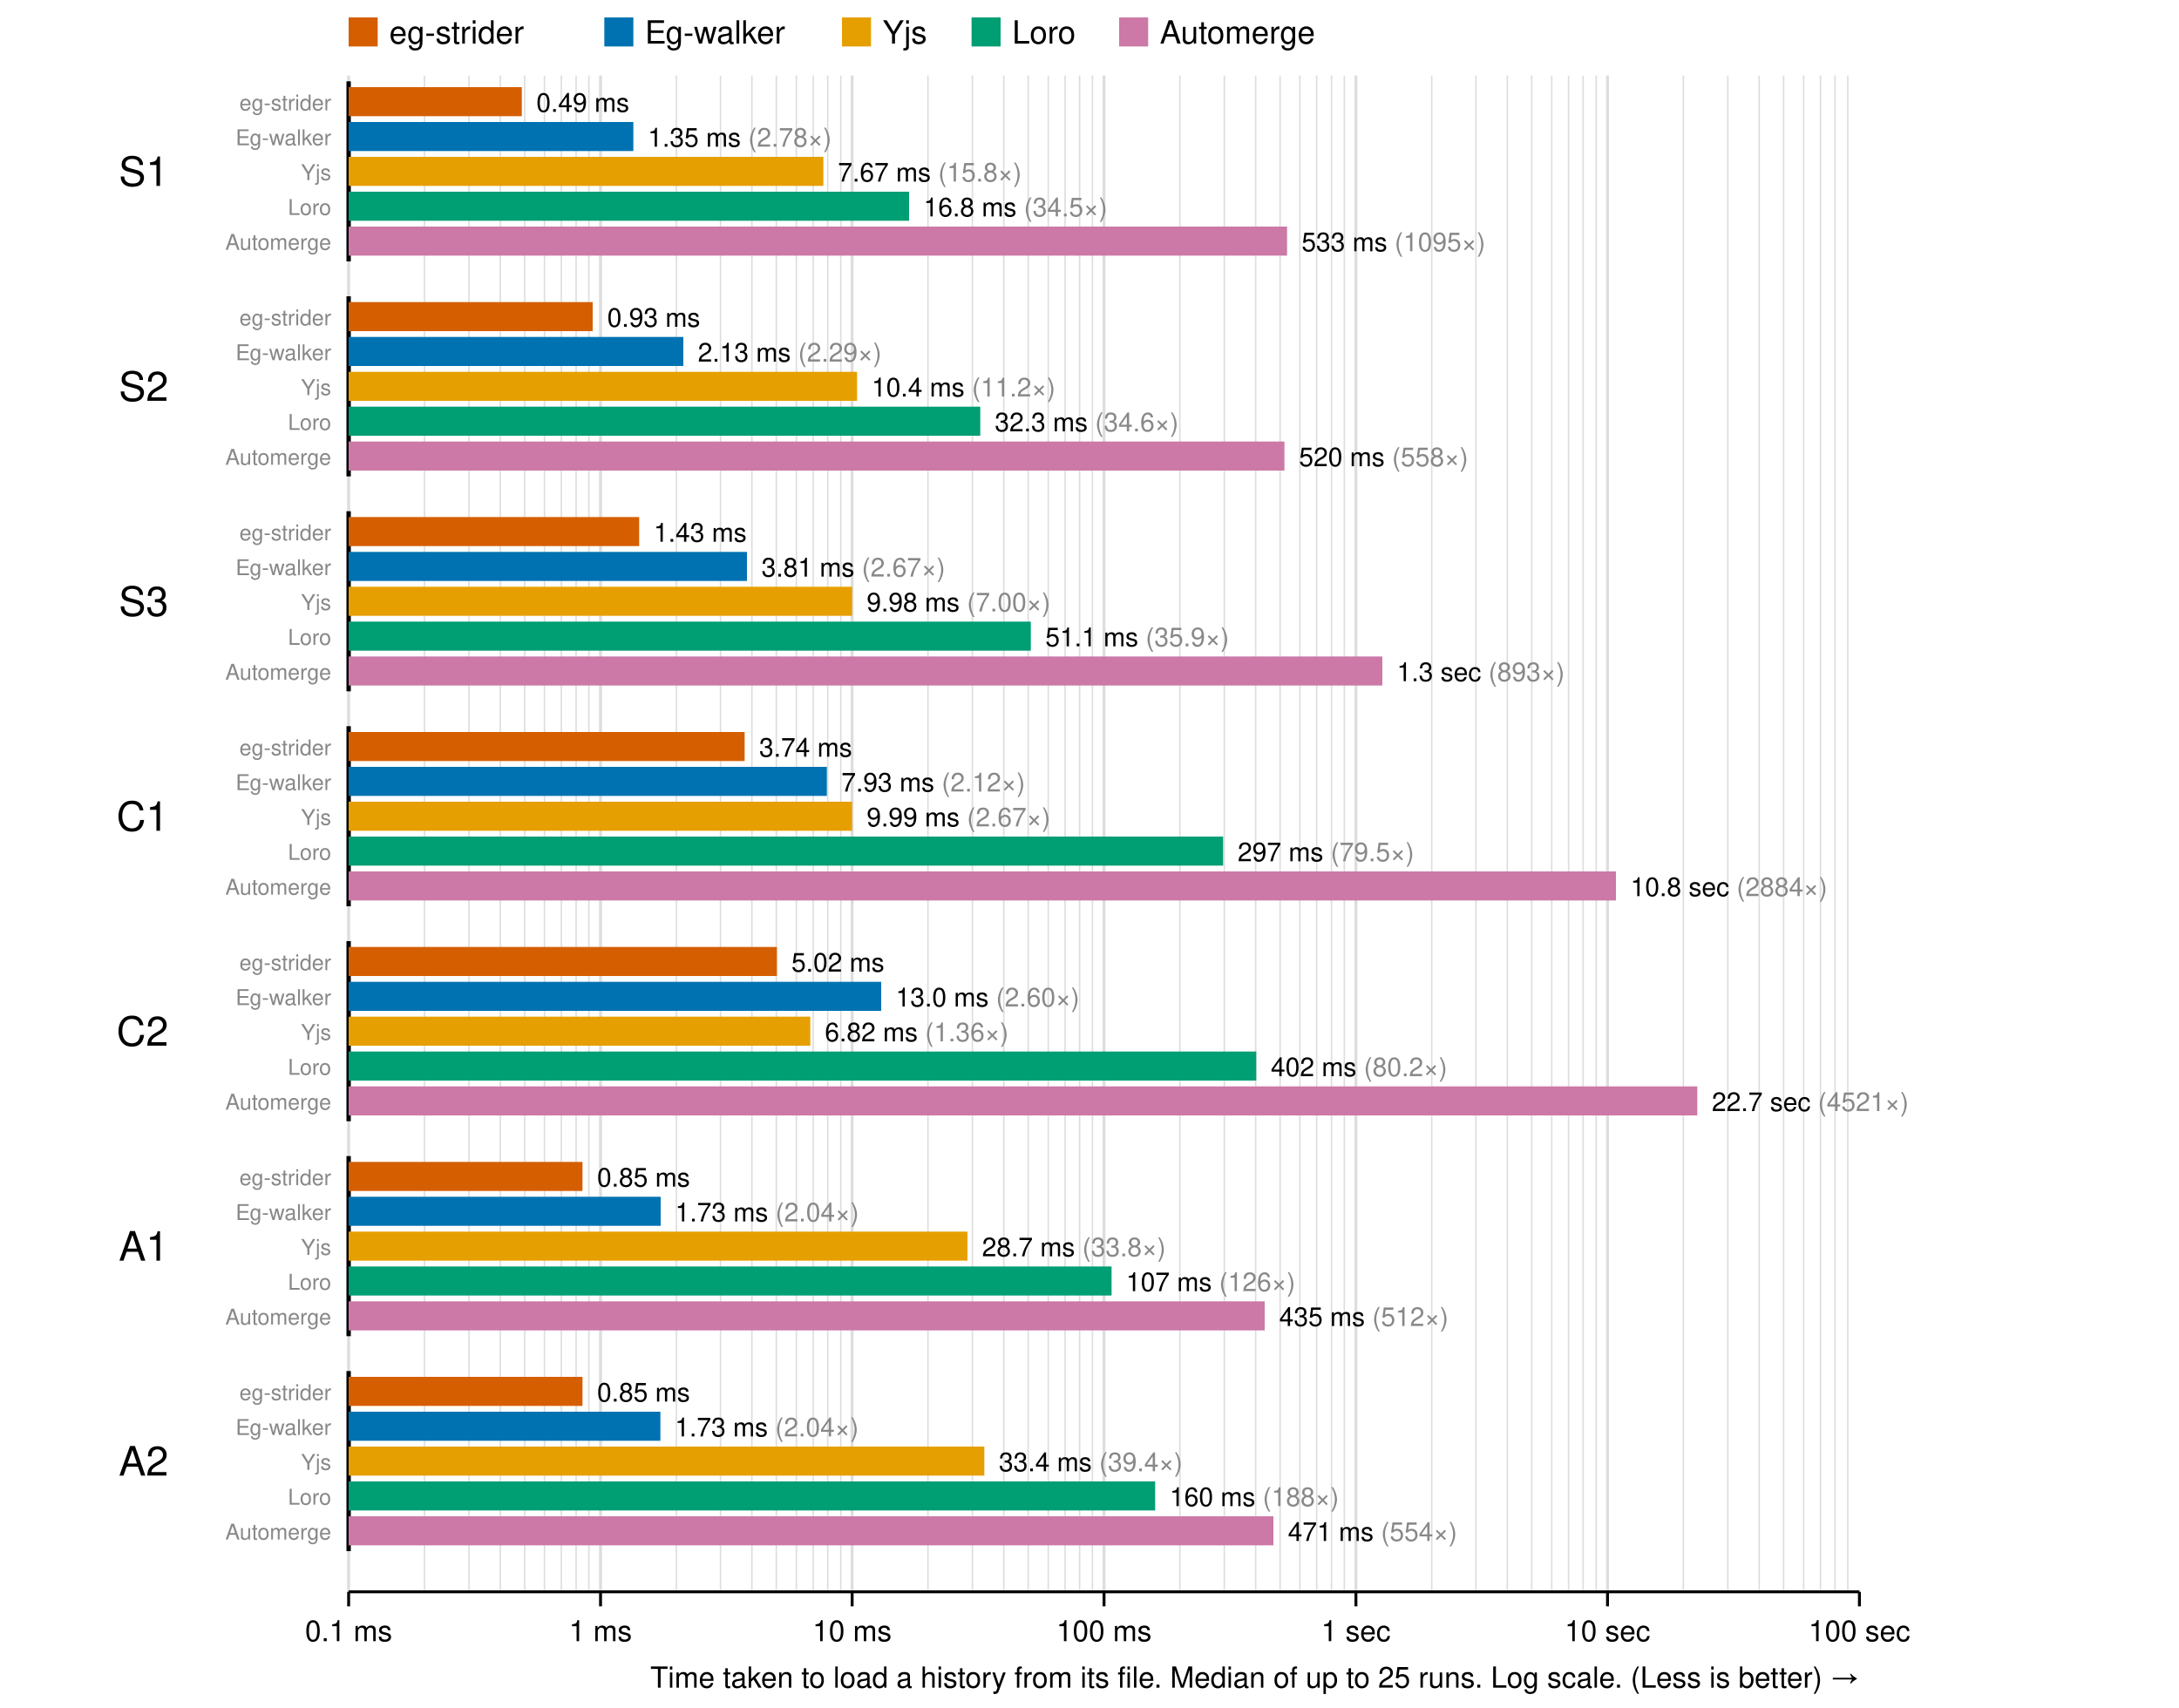
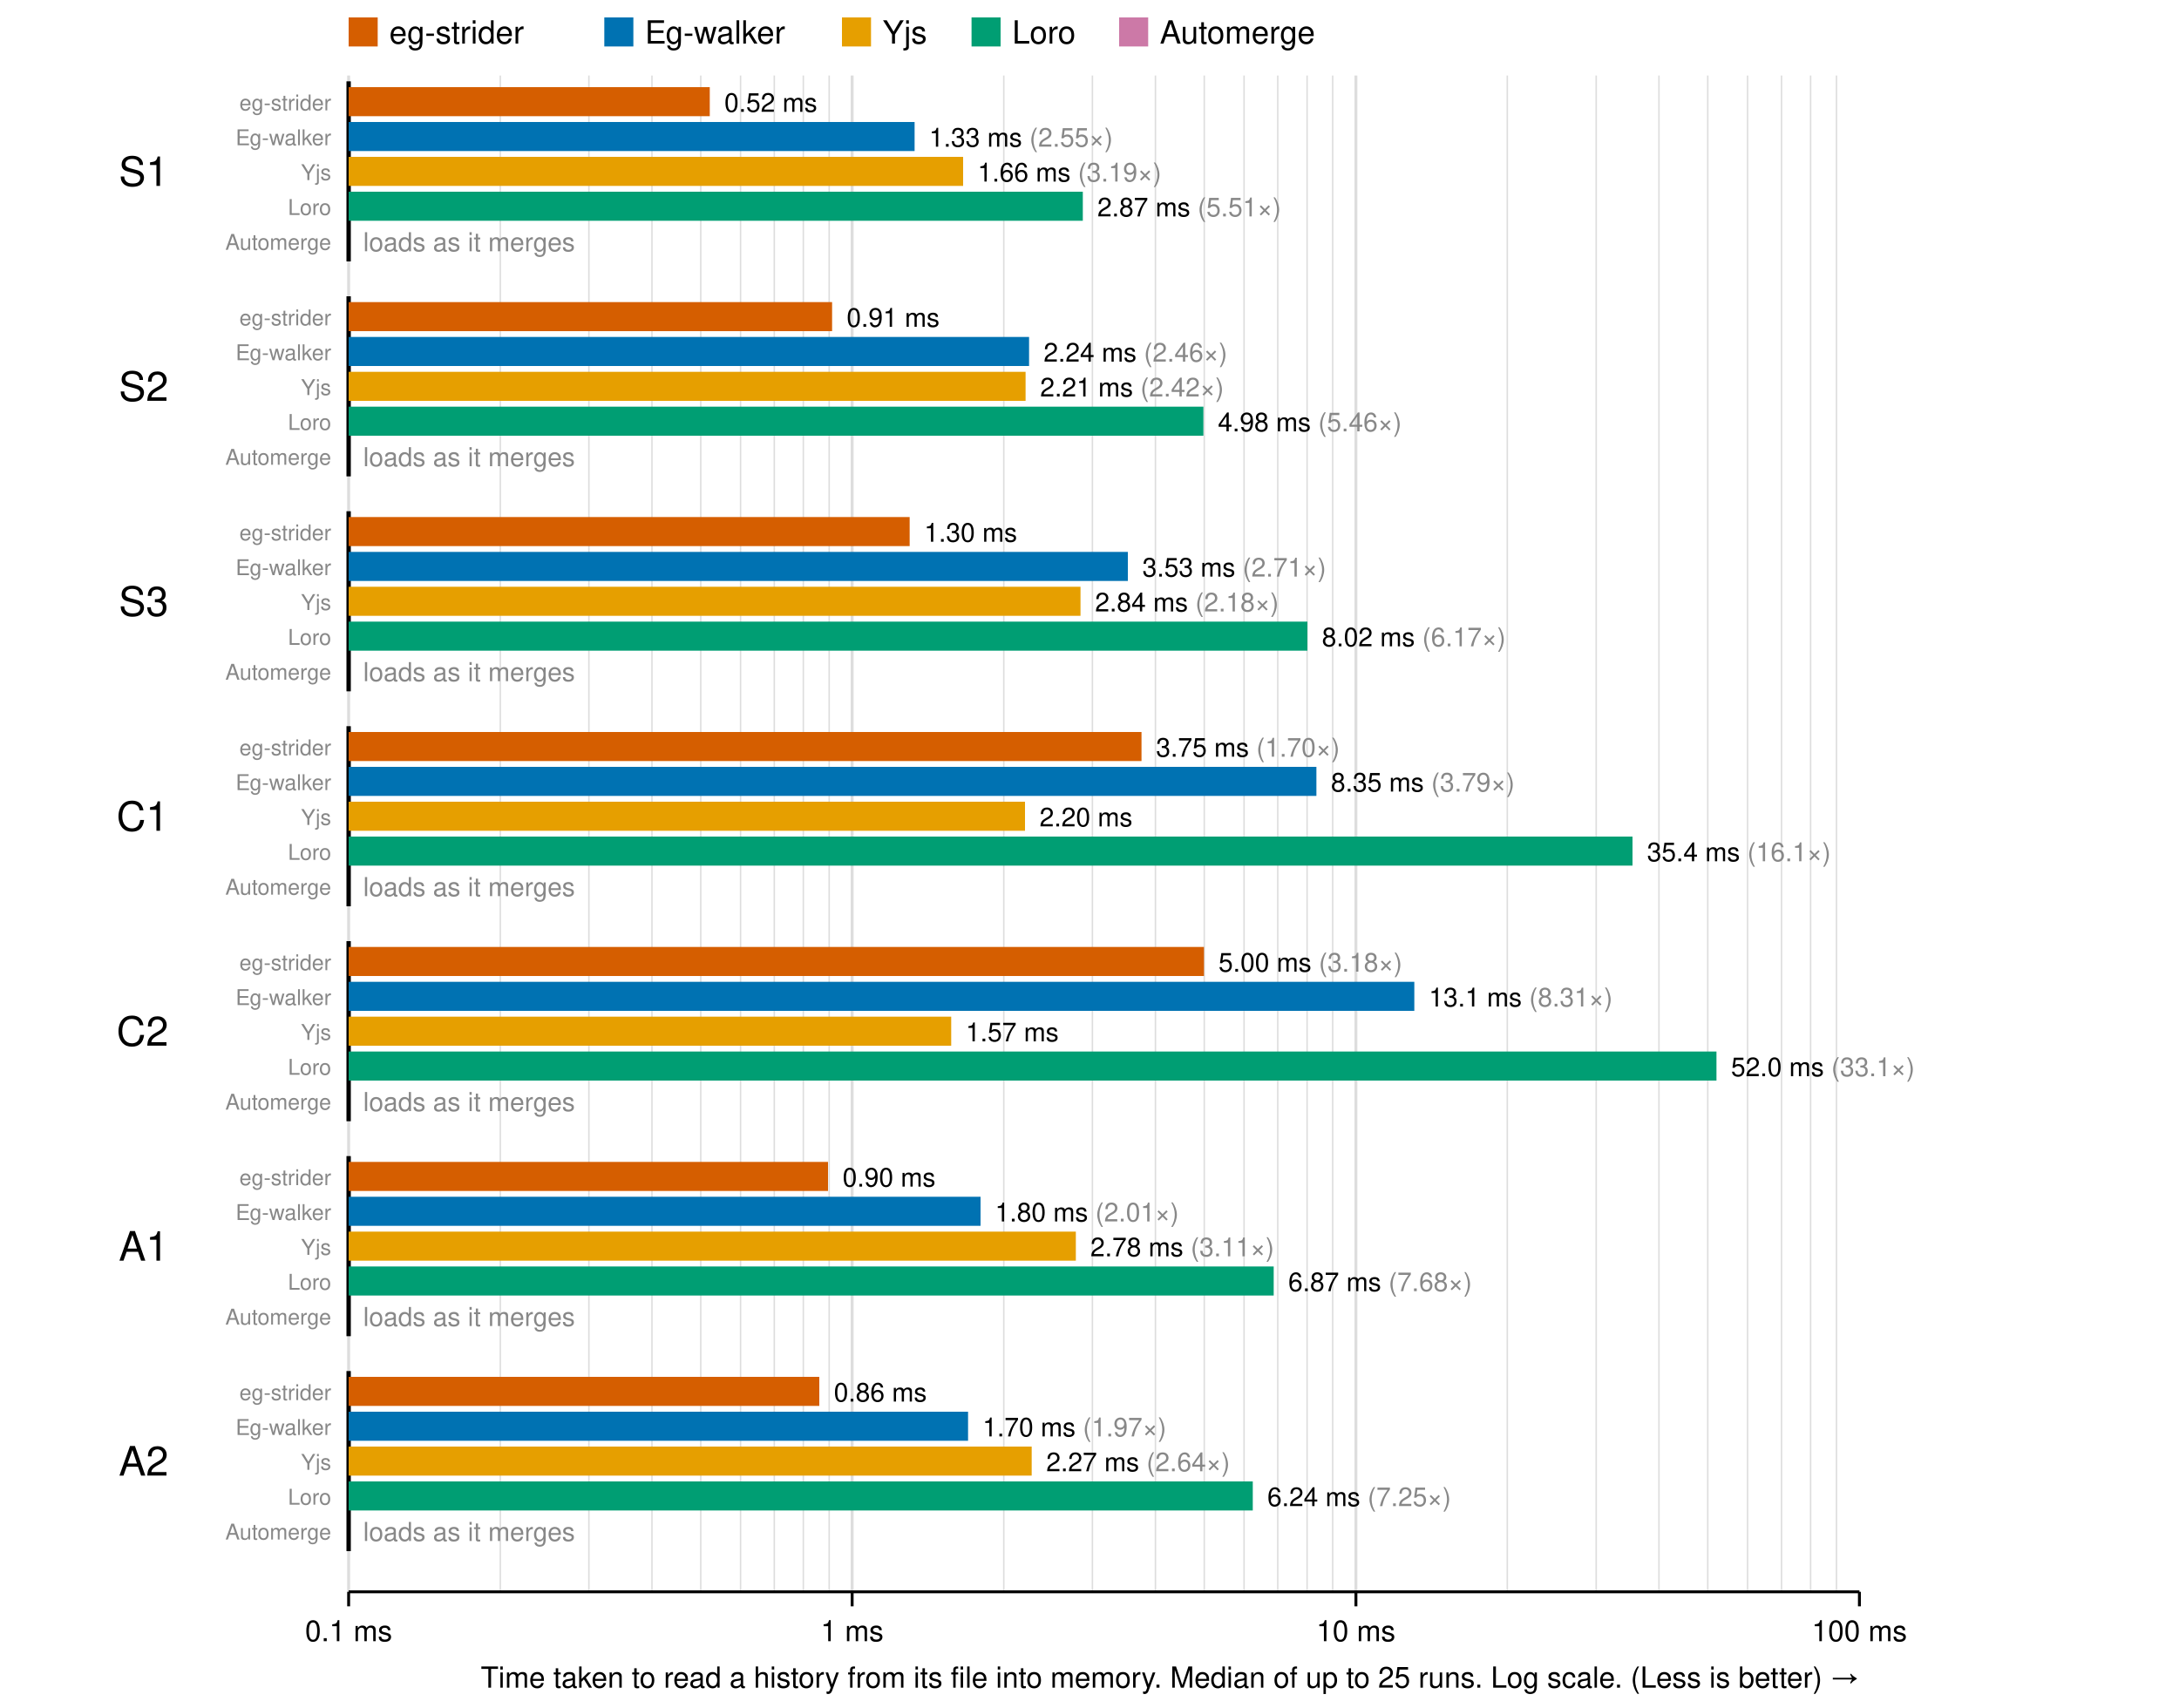
<svg xmlns="http://www.w3.org/2000/svg" viewBox="0 0 750 588" font-family="Helvetica, Arial, sans-serif">
  <rect width="750" height="588" fill="white" />
  <rect x="120" y="6" width="10" height="10" fill="#d55e00" />
  <text x="134" y="15" font-size="11">eg-strider</text>
  <rect x="208.0" y="6" width="10" height="10" fill="#0072b2" />
  <text x="222.0" y="15" font-size="11">Eg-walker</text>
  <rect x="289.8" y="6" width="10" height="10" fill="#e69f00" />
  <text x="303.8" y="15" font-size="11">Yjs</text>
  <rect x="334.4" y="6" width="10" height="10" fill="#009e73" />
  <text x="348.4" y="15" font-size="11">Loro</text>
  <rect x="385.2" y="6" width="10" height="10" fill="#cc79a7" />
  <text x="399.2" y="15" font-size="11">Automerge</text>
  <line x1="120.0" y1="26" x2="120.0" y2="548" stroke="#ddd" stroke-width="1" />
-   <line x1="146.1" y1="26" x2="146.1" y2="548" stroke="#ddd" stroke-width="0.5" />
-   <line x1="161.4" y1="26" x2="161.4" y2="548" stroke="#ddd" stroke-width="0.5" />
  <line x1="172.2" y1="26" x2="172.2" y2="548" stroke="#ddd" stroke-width="0.5" />
-   <line x1="180.6" y1="26" x2="180.6" y2="548" stroke="#ddd" stroke-width="0.5" />
-   <line x1="187.4" y1="26" x2="187.4" y2="548" stroke="#ddd" stroke-width="0.5" />
-   <line x1="193.2" y1="26" x2="193.2" y2="548" stroke="#ddd" stroke-width="0.5" />
-   <line x1="198.3" y1="26" x2="198.3" y2="548" stroke="#ddd" stroke-width="0.5" />
  <line x1="202.7" y1="26" x2="202.7" y2="548" stroke="#ddd" stroke-width="0.5" />
-   <line x1="206.7" y1="26" x2="206.7" y2="548" stroke="#ddd" stroke-width="1" />
-   <line x1="232.8" y1="26" x2="232.8" y2="548" stroke="#ddd" stroke-width="0.5" />
-   <line x1="248.0" y1="26" x2="248.0" y2="548" stroke="#ddd" stroke-width="0.5" />
-   <line x1="258.8" y1="26" x2="258.8" y2="548" stroke="#ddd" stroke-width="0.5" />
-   <line x1="267.2" y1="26" x2="267.2" y2="548" stroke="#ddd" stroke-width="0.5" />
-   <line x1="274.1" y1="26" x2="274.1" y2="548" stroke="#ddd" stroke-width="0.5" />
-   <line x1="279.9" y1="26" x2="279.9" y2="548" stroke="#ddd" stroke-width="0.5" />
-   <line x1="284.9" y1="26" x2="284.9" y2="548" stroke="#ddd" stroke-width="0.5" />
-   <line x1="289.4" y1="26" x2="289.4" y2="548" stroke="#ddd" stroke-width="0.5" />
+   <line x1="224.4" y1="26" x2="224.4" y2="548" stroke="#ddd" stroke-width="0.5" />
+   <line x1="241.2" y1="26" x2="241.2" y2="548" stroke="#ddd" stroke-width="0.5" />
+   <line x1="254.9" y1="26" x2="254.9" y2="548" stroke="#ddd" stroke-width="0.5" />
+   <line x1="266.5" y1="26" x2="266.5" y2="548" stroke="#ddd" stroke-width="0.5" />
+   <line x1="276.5" y1="26" x2="276.5" y2="548" stroke="#ddd" stroke-width="0.5" />
+   <line x1="285.4" y1="26" x2="285.4" y2="548" stroke="#ddd" stroke-width="0.5" />
  <line x1="293.3" y1="26" x2="293.3" y2="548" stroke="#ddd" stroke-width="1" />
-   <line x1="319.4" y1="26" x2="319.4" y2="548" stroke="#ddd" stroke-width="0.5" />
-   <line x1="334.7" y1="26" x2="334.7" y2="548" stroke="#ddd" stroke-width="0.5" />
  <line x1="345.5" y1="26" x2="345.5" y2="548" stroke="#ddd" stroke-width="0.5" />
-   <line x1="353.9" y1="26" x2="353.9" y2="548" stroke="#ddd" stroke-width="0.5" />
-   <line x1="360.8" y1="26" x2="360.8" y2="548" stroke="#ddd" stroke-width="0.5" />
-   <line x1="366.6" y1="26" x2="366.6" y2="548" stroke="#ddd" stroke-width="0.5" />
-   <line x1="371.6" y1="26" x2="371.6" y2="548" stroke="#ddd" stroke-width="0.5" />
  <line x1="376.0" y1="26" x2="376.0" y2="548" stroke="#ddd" stroke-width="0.5" />
-   <line x1="380.0" y1="26" x2="380.0" y2="548" stroke="#ddd" stroke-width="1" />
-   <line x1="406.1" y1="26" x2="406.1" y2="548" stroke="#ddd" stroke-width="0.5" />
-   <line x1="421.4" y1="26" x2="421.4" y2="548" stroke="#ddd" stroke-width="0.5" />
-   <line x1="432.2" y1="26" x2="432.2" y2="548" stroke="#ddd" stroke-width="0.5" />
-   <line x1="440.6" y1="26" x2="440.6" y2="548" stroke="#ddd" stroke-width="0.5" />
-   <line x1="447.4" y1="26" x2="447.4" y2="548" stroke="#ddd" stroke-width="0.5" />
-   <line x1="453.2" y1="26" x2="453.2" y2="548" stroke="#ddd" stroke-width="0.5" />
-   <line x1="458.3" y1="26" x2="458.3" y2="548" stroke="#ddd" stroke-width="0.5" />
-   <line x1="462.7" y1="26" x2="462.7" y2="548" stroke="#ddd" stroke-width="0.5" />
+   <line x1="397.7" y1="26" x2="397.7" y2="548" stroke="#ddd" stroke-width="0.5" />
+   <line x1="414.5" y1="26" x2="414.5" y2="548" stroke="#ddd" stroke-width="0.5" />
+   <line x1="428.2" y1="26" x2="428.2" y2="548" stroke="#ddd" stroke-width="0.5" />
+   <line x1="439.8" y1="26" x2="439.8" y2="548" stroke="#ddd" stroke-width="0.5" />
+   <line x1="449.9" y1="26" x2="449.9" y2="548" stroke="#ddd" stroke-width="0.5" />
+   <line x1="458.7" y1="26" x2="458.7" y2="548" stroke="#ddd" stroke-width="0.5" />
  <line x1="466.7" y1="26" x2="466.7" y2="548" stroke="#ddd" stroke-width="1" />
-   <line x1="492.8" y1="26" x2="492.8" y2="548" stroke="#ddd" stroke-width="0.5" />
-   <line x1="508.0" y1="26" x2="508.0" y2="548" stroke="#ddd" stroke-width="0.5" />
  <line x1="518.8" y1="26" x2="518.8" y2="548" stroke="#ddd" stroke-width="0.5" />
-   <line x1="527.2" y1="26" x2="527.2" y2="548" stroke="#ddd" stroke-width="0.5" />
-   <line x1="534.1" y1="26" x2="534.1" y2="548" stroke="#ddd" stroke-width="0.5" />
-   <line x1="539.9" y1="26" x2="539.9" y2="548" stroke="#ddd" stroke-width="0.5" />
-   <line x1="544.9" y1="26" x2="544.9" y2="548" stroke="#ddd" stroke-width="0.5" />
  <line x1="549.4" y1="26" x2="549.4" y2="548" stroke="#ddd" stroke-width="0.5" />
-   <line x1="553.3" y1="26" x2="553.3" y2="548" stroke="#ddd" stroke-width="1" />
-   <line x1="579.4" y1="26" x2="579.4" y2="548" stroke="#ddd" stroke-width="0.5" />
-   <line x1="594.7" y1="26" x2="594.7" y2="548" stroke="#ddd" stroke-width="0.5" />
-   <line x1="605.5" y1="26" x2="605.5" y2="548" stroke="#ddd" stroke-width="0.5" />
-   <line x1="613.9" y1="26" x2="613.9" y2="548" stroke="#ddd" stroke-width="0.5" />
-   <line x1="620.8" y1="26" x2="620.8" y2="548" stroke="#ddd" stroke-width="0.5" />
-   <line x1="626.6" y1="26" x2="626.6" y2="548" stroke="#ddd" stroke-width="0.5" />
-   <line x1="631.6" y1="26" x2="631.6" y2="548" stroke="#ddd" stroke-width="0.5" />
-   <line x1="636.0" y1="26" x2="636.0" y2="548" stroke="#ddd" stroke-width="0.5" />
+   <line x1="571.0" y1="26" x2="571.0" y2="548" stroke="#ddd" stroke-width="0.5" />
+   <line x1="587.8" y1="26" x2="587.8" y2="548" stroke="#ddd" stroke-width="0.5" />
+   <line x1="601.5" y1="26" x2="601.5" y2="548" stroke="#ddd" stroke-width="0.5" />
+   <line x1="613.2" y1="26" x2="613.2" y2="548" stroke="#ddd" stroke-width="0.5" />
+   <line x1="623.2" y1="26" x2="623.2" y2="548" stroke="#ddd" stroke-width="0.5" />
+   <line x1="632.1" y1="26" x2="632.1" y2="548" stroke="#ddd" stroke-width="0.5" />
  <line x1="120.0" y1="548" x2="120.0" y2="553" stroke="black" />
  <text x="120.0" y="565" font-size="10" text-anchor="middle">0.1 ms</text>
-   <line x1="206.7" y1="548" x2="206.7" y2="553" stroke="black" />
-   <text x="206.7" y="565" font-size="10" text-anchor="middle">1 ms</text>
  <line x1="293.3" y1="548" x2="293.3" y2="553" stroke="black" />
-   <text x="293.3" y="565" font-size="10" text-anchor="middle">10 ms</text>
-   <line x1="380.0" y1="548" x2="380.0" y2="553" stroke="black" />
-   <text x="380.0" y="565" font-size="10" text-anchor="middle">100 ms</text>
+   <text x="293.3" y="565" font-size="10" text-anchor="middle">1 ms</text>
  <line x1="466.7" y1="548" x2="466.7" y2="553" stroke="black" />
-   <text x="466.7" y="565" font-size="10" text-anchor="middle">1 sec</text>
-   <line x1="553.3" y1="548" x2="553.3" y2="553" stroke="black" />
-   <text x="553.3" y="565" font-size="10" text-anchor="middle">10 sec</text>
+   <text x="466.7" y="565" font-size="10" text-anchor="middle">10 ms</text>
  <line x1="640.0" y1="548" x2="640.0" y2="553" stroke="black" />
-   <text x="640.0" y="565" font-size="10" text-anchor="middle">100 sec</text>
+   <text x="640.0" y="565" font-size="10" text-anchor="middle">100 ms</text>
  <line x1="120" y1="548" x2="640" y2="548" stroke="black" />
-   <text x="640" y="581" font-size="10" text-anchor="end">Time taken to load a history from its file. Median of up to 25 runs. Log scale. (Less is better) →</text>
+   <text x="640" y="581" font-size="10" text-anchor="end">Time taken to read a history from its file into memory. Median of up to 25 runs. Log scale. (Less is better) →</text>
  <text x="58" y="64.0" font-size="14" text-anchor="end">S1</text>
  <line x1="120" y1="28" x2="120" y2="90" stroke="black" stroke-width="1.5" />
  <text x="114" y="38" font-size="7.5" fill="#888" text-anchor="end">eg-strider</text>
-   <rect x="120" y="30" width="59.6" height="10" fill="#d55e00" />
-   <text x="184.6" y="38.5" font-size="9">0.49 ms</text>
+   <rect x="120" y="30" width="124.3" height="10" fill="#d55e00" />
+   <text x="249.3" y="38.5" font-size="9">0.52 ms</text>
  <text x="114" y="50" font-size="7.5" fill="#888" text-anchor="end">Eg-walker</text>
-   <rect x="120" y="42" width="98.0" height="10" fill="#0072b2" />
-   <text x="223.0" y="50.5" font-size="9">1.35 ms <tspan fill="#888">(2.78×)</tspan>
+   <rect x="120" y="42" width="194.8" height="10" fill="#0072b2" />
+   <text x="319.8" y="50.5" font-size="9">1.33 ms <tspan fill="#888">(2.55×)</tspan>
  </text>
  <text x="114" y="62" font-size="7.5" fill="#888" text-anchor="end">Yjs</text>
-   <rect x="120" y="54" width="163.4" height="10" fill="#e69f00" />
-   <text x="288.4" y="62.5" font-size="9">7.67 ms <tspan fill="#888">(15.8×)</tspan>
+   <rect x="120" y="54" width="211.5" height="10" fill="#e69f00" />
+   <text x="336.5" y="62.5" font-size="9">1.66 ms <tspan fill="#888">(3.19×)</tspan>
  </text>
  <text x="114" y="74" font-size="7.5" fill="#888" text-anchor="end">Loro</text>
-   <rect x="120" y="66" width="192.9" height="10" fill="#009e73" />
-   <text x="317.9" y="74.5" font-size="9">16.8 ms <tspan fill="#888">(34.5×)</tspan>
+   <rect x="120" y="66" width="252.7" height="10" fill="#009e73" />
+   <text x="377.7" y="74.5" font-size="9">2.87 ms <tspan fill="#888">(5.51×)</tspan>
  </text>
  <text x="114" y="86" font-size="7.5" fill="#888" text-anchor="end">Automerge</text>
-   <rect x="120" y="78" width="323.0" height="10" fill="#cc79a7" />
-   <text x="448.0" y="86.5" font-size="9">533 ms <tspan fill="#888">(1095×)</tspan>
-   </text>
+   <text x="125" y="86.5" font-size="9" fill="#888">loads as it merges</text>
  <text x="58" y="138.0" font-size="14" text-anchor="end">S2</text>
  <line x1="120" y1="102" x2="120" y2="164" stroke="black" stroke-width="1.5" />
  <text x="114" y="112" font-size="7.5" fill="#888" text-anchor="end">eg-strider</text>
-   <rect x="120" y="104" width="84.0" height="10" fill="#d55e00" />
-   <text x="209.0" y="112.5" font-size="9">0.93 ms</text>
+   <rect x="120" y="104" width="166.4" height="10" fill="#d55e00" />
+   <text x="291.4" y="112.5" font-size="9">0.91 ms</text>
  <text x="114" y="124" font-size="7.5" fill="#888" text-anchor="end">Eg-walker</text>
-   <rect x="120" y="116" width="115.2" height="10" fill="#0072b2" />
-   <text x="240.2" y="124.5" font-size="9">2.13 ms <tspan fill="#888">(2.29×)</tspan>
+   <rect x="120" y="116" width="234.2" height="10" fill="#0072b2" />
+   <text x="359.2" y="124.5" font-size="9">2.24 ms <tspan fill="#888">(2.46×)</tspan>
  </text>
  <text x="114" y="136" font-size="7.5" fill="#888" text-anchor="end">Yjs</text>
-   <rect x="120" y="128" width="175.0" height="10" fill="#e69f00" />
-   <text x="300.0" y="136.5" font-size="9">10.4 ms <tspan fill="#888">(11.2×)</tspan>
+   <rect x="120" y="128" width="233.0" height="10" fill="#e69f00" />
+   <text x="358.0" y="136.5" font-size="9">2.21 ms <tspan fill="#888">(2.42×)</tspan>
  </text>
  <text x="114" y="148" font-size="7.5" fill="#888" text-anchor="end">Loro</text>
-   <rect x="120" y="140" width="217.4" height="10" fill="#009e73" />
-   <text x="342.4" y="148.5" font-size="9">32.3 ms <tspan fill="#888">(34.6×)</tspan>
+   <rect x="120" y="140" width="294.2" height="10" fill="#009e73" />
+   <text x="419.2" y="148.5" font-size="9">4.98 ms <tspan fill="#888">(5.46×)</tspan>
  </text>
  <text x="114" y="160" font-size="7.5" fill="#888" text-anchor="end">Automerge</text>
-   <rect x="120" y="152" width="322.1" height="10" fill="#cc79a7" />
-   <text x="447.1" y="160.5" font-size="9">520 ms <tspan fill="#888">(558×)</tspan>
-   </text>
+   <text x="125" y="160.5" font-size="9" fill="#888">loads as it merges</text>
  <text x="58" y="212.0" font-size="14" text-anchor="end">S3</text>
  <line x1="120" y1="176" x2="120" y2="238" stroke="black" stroke-width="1.5" />
  <text x="114" y="186" font-size="7.5" fill="#888" text-anchor="end">eg-strider</text>
-   <rect x="120" y="178" width="100.0" height="10" fill="#d55e00" />
-   <text x="225.0" y="186.5" font-size="9">1.43 ms</text>
+   <rect x="120" y="178" width="193.1" height="10" fill="#d55e00" />
+   <text x="318.1" y="186.5" font-size="9">1.30 ms</text>
  <text x="114" y="198" font-size="7.5" fill="#888" text-anchor="end">Eg-walker</text>
-   <rect x="120" y="190" width="137.1" height="10" fill="#0072b2" />
-   <text x="262.1" y="198.5" font-size="9">3.81 ms <tspan fill="#888">(2.67×)</tspan>
+   <rect x="120" y="190" width="268.2" height="10" fill="#0072b2" />
+   <text x="393.2" y="198.5" font-size="9">3.53 ms <tspan fill="#888">(2.71×)</tspan>
  </text>
  <text x="114" y="210" font-size="7.5" fill="#888" text-anchor="end">Yjs</text>
-   <rect x="120" y="202" width="173.3" height="10" fill="#e69f00" />
-   <text x="298.3" y="210.5" font-size="9">9.98 ms <tspan fill="#888">(7.00×)</tspan>
+   <rect x="120" y="202" width="251.9" height="10" fill="#e69f00" />
+   <text x="376.9" y="210.5" font-size="9">2.84 ms <tspan fill="#888">(2.18×)</tspan>
  </text>
  <text x="114" y="222" font-size="7.5" fill="#888" text-anchor="end">Loro</text>
-   <rect x="120" y="214" width="234.8" height="10" fill="#009e73" />
-   <text x="359.8" y="222.5" font-size="9">51.1 ms <tspan fill="#888">(35.9×)</tspan>
+   <rect x="120" y="214" width="330.0" height="10" fill="#009e73" />
+   <text x="455.0" y="222.5" font-size="9">8.02 ms <tspan fill="#888">(6.17×)</tspan>
  </text>
  <text x="114" y="234" font-size="7.5" fill="#888" text-anchor="end">Automerge</text>
-   <rect x="120" y="226" width="355.8" height="10" fill="#cc79a7" />
-   <text x="480.8" y="234.5" font-size="9">1.3 sec <tspan fill="#888">(893×)</tspan>
-   </text>
+   <text x="125" y="234.5" font-size="9" fill="#888">loads as it merges</text>
  <text x="58" y="286.0" font-size="14" text-anchor="end">C1</text>
  <line x1="120" y1="250" x2="120" y2="312" stroke="black" stroke-width="1.5" />
  <text x="114" y="260" font-size="7.5" fill="#888" text-anchor="end">eg-strider</text>
-   <rect x="120" y="252" width="136.3" height="10" fill="#d55e00" />
-   <text x="261.3" y="260.5" font-size="9">3.74 ms</text>
+   <rect x="120" y="252" width="272.9" height="10" fill="#d55e00" />
+   <text x="397.9" y="260.5" font-size="9">3.75 ms <tspan fill="#888">(1.70×)</tspan>
+   </text>
  <text x="114" y="272" font-size="7.5" fill="#888" text-anchor="end">Eg-walker</text>
-   <rect x="120" y="264" width="164.6" height="10" fill="#0072b2" />
-   <text x="289.6" y="272.5" font-size="9">7.93 ms <tspan fill="#888">(2.12×)</tspan>
+   <rect x="120" y="264" width="333.1" height="10" fill="#0072b2" />
+   <text x="458.1" y="272.5" font-size="9">8.35 ms <tspan fill="#888">(3.79×)</tspan>
  </text>
  <text x="114" y="284" font-size="7.5" fill="#888" text-anchor="end">Yjs</text>
-   <rect x="120" y="276" width="173.3" height="10" fill="#e69f00" />
-   <text x="298.3" y="284.5" font-size="9">9.99 ms <tspan fill="#888">(2.67×)</tspan>
-   </text>
+   <rect x="120" y="276" width="232.8" height="10" fill="#e69f00" />
+   <text x="357.8" y="284.5" font-size="9">2.20 ms</text>
  <text x="114" y="296" font-size="7.5" fill="#888" text-anchor="end">Loro</text>
-   <rect x="120" y="288" width="301.0" height="10" fill="#009e73" />
-   <text x="426.0" y="296.5" font-size="9">297 ms <tspan fill="#888">(79.5×)</tspan>
+   <rect x="120" y="288" width="441.9" height="10" fill="#009e73" />
+   <text x="566.9" y="296.5" font-size="9">35.4 ms <tspan fill="#888">(16.1×)</tspan>
  </text>
  <text x="114" y="308" font-size="7.5" fill="#888" text-anchor="end">Automerge</text>
-   <rect x="120" y="300" width="436.2" height="10" fill="#cc79a7" />
-   <text x="561.2" y="308.5" font-size="9">10.8 sec <tspan fill="#888">(2884×)</tspan>
-   </text>
+   <text x="125" y="308.5" font-size="9" fill="#888">loads as it merges</text>
  <text x="58" y="360.0" font-size="14" text-anchor="end">C2</text>
  <line x1="120" y1="324" x2="120" y2="386" stroke="black" stroke-width="1.5" />
  <text x="114" y="334" font-size="7.5" fill="#888" text-anchor="end">eg-strider</text>
-   <rect x="120" y="326" width="147.4" height="10" fill="#d55e00" />
-   <text x="272.4" y="334.5" font-size="9">5.02 ms</text>
+   <rect x="120" y="326" width="294.4" height="10" fill="#d55e00" />
+   <text x="419.4" y="334.5" font-size="9">5.00 ms <tspan fill="#888">(3.18×)</tspan>
+   </text>
  <text x="114" y="346" font-size="7.5" fill="#888" text-anchor="end">Eg-walker</text>
-   <rect x="120" y="338" width="183.3" height="10" fill="#0072b2" />
-   <text x="308.3" y="346.5" font-size="9">13.0 ms <tspan fill="#888">(2.60×)</tspan>
+   <rect x="120" y="338" width="366.8" height="10" fill="#0072b2" />
+   <text x="491.8" y="346.5" font-size="9">13.1 ms <tspan fill="#888">(8.31×)</tspan>
  </text>
  <text x="114" y="358" font-size="7.5" fill="#888" text-anchor="end">Yjs</text>
-   <rect x="120" y="350" width="158.9" height="10" fill="#e69f00" />
-   <text x="283.9" y="358.5" font-size="9">6.82 ms <tspan fill="#888">(1.36×)</tspan>
-   </text>
+   <rect x="120" y="350" width="207.4" height="10" fill="#e69f00" />
+   <text x="332.4" y="358.5" font-size="9">1.57 ms</text>
  <text x="114" y="370" font-size="7.5" fill="#888" text-anchor="end">Loro</text>
-   <rect x="120" y="362" width="312.4" height="10" fill="#009e73" />
-   <text x="437.4" y="370.5" font-size="9">402 ms <tspan fill="#888">(80.2×)</tspan>
+   <rect x="120" y="362" width="470.8" height="10" fill="#009e73" />
+   <text x="595.8" y="370.5" font-size="9">52.0 ms <tspan fill="#888">(33.1×)</tspan>
  </text>
  <text x="114" y="382" font-size="7.5" fill="#888" text-anchor="end">Automerge</text>
-   <rect x="120" y="374" width="464.2" height="10" fill="#cc79a7" />
-   <text x="589.2" y="382.5" font-size="9">22.7 sec <tspan fill="#888">(4521×)</tspan>
-   </text>
+   <text x="125" y="382.5" font-size="9" fill="#888">loads as it merges</text>
  <text x="58" y="434.0" font-size="14" text-anchor="end">A1</text>
  <line x1="120" y1="398" x2="120" y2="460" stroke="black" stroke-width="1.5" />
  <text x="114" y="408" font-size="7.5" fill="#888" text-anchor="end">eg-strider</text>
-   <rect x="120" y="400" width="80.5" height="10" fill="#d55e00" />
-   <text x="205.5" y="408.5" font-size="9">0.85 ms</text>
+   <rect x="120" y="400" width="165.0" height="10" fill="#d55e00" />
+   <text x="290.0" y="408.5" font-size="9">0.90 ms</text>
  <text x="114" y="420" font-size="7.5" fill="#888" text-anchor="end">Eg-walker</text>
-   <rect x="120" y="412" width="107.4" height="10" fill="#0072b2" />
-   <text x="232.4" y="420.5" font-size="9">1.73 ms <tspan fill="#888">(2.04×)</tspan>
+   <rect x="120" y="412" width="217.5" height="10" fill="#0072b2" />
+   <text x="342.5" y="420.5" font-size="9">1.80 ms <tspan fill="#888">(2.01×)</tspan>
  </text>
  <text x="114" y="432" font-size="7.5" fill="#888" text-anchor="end">Yjs</text>
-   <rect x="120" y="424" width="213.0" height="10" fill="#e69f00" />
-   <text x="338.0" y="432.5" font-size="9">28.7 ms <tspan fill="#888">(33.8×)</tspan>
+   <rect x="120" y="424" width="250.3" height="10" fill="#e69f00" />
+   <text x="375.3" y="432.5" font-size="9">2.78 ms <tspan fill="#888">(3.11×)</tspan>
  </text>
  <text x="114" y="444" font-size="7.5" fill="#888" text-anchor="end">Loro</text>
-   <rect x="120" y="436" width="262.6" height="10" fill="#009e73" />
-   <text x="387.6" y="444.5" font-size="9">107 ms <tspan fill="#888">(126×)</tspan>
+   <rect x="120" y="436" width="318.4" height="10" fill="#009e73" />
+   <text x="443.4" y="444.5" font-size="9">6.87 ms <tspan fill="#888">(7.68×)</tspan>
  </text>
  <text x="114" y="456" font-size="7.5" fill="#888" text-anchor="end">Automerge</text>
-   <rect x="120" y="448" width="315.3" height="10" fill="#cc79a7" />
-   <text x="440.3" y="456.5" font-size="9">435 ms <tspan fill="#888">(512×)</tspan>
-   </text>
+   <text x="125" y="456.5" font-size="9" fill="#888">loads as it merges</text>
  <text x="58" y="508.0" font-size="14" text-anchor="end">A2</text>
  <line x1="120" y1="472" x2="120" y2="534" stroke="black" stroke-width="1.5" />
  <text x="114" y="482" font-size="7.5" fill="#888" text-anchor="end">eg-strider</text>
-   <rect x="120" y="474" width="80.5" height="10" fill="#d55e00" />
-   <text x="205.5" y="482.5" font-size="9">0.85 ms</text>
+   <rect x="120" y="474" width="162.0" height="10" fill="#d55e00" />
+   <text x="287.0" y="482.5" font-size="9">0.86 ms</text>
  <text x="114" y="494" font-size="7.5" fill="#888" text-anchor="end">Eg-walker</text>
-   <rect x="120" y="486" width="107.3" height="10" fill="#0072b2" />
-   <text x="232.3" y="494.5" font-size="9">1.73 ms <tspan fill="#888">(2.04×)</tspan>
+   <rect x="120" y="486" width="213.2" height="10" fill="#0072b2" />
+   <text x="338.2" y="494.5" font-size="9">1.70 ms <tspan fill="#888">(1.97×)</tspan>
  </text>
  <text x="114" y="506" font-size="7.5" fill="#888" text-anchor="end">Yjs</text>
-   <rect x="120" y="498" width="218.8" height="10" fill="#e69f00" />
-   <text x="343.8" y="506.5" font-size="9">33.4 ms <tspan fill="#888">(39.4×)</tspan>
+   <rect x="120" y="498" width="235.1" height="10" fill="#e69f00" />
+   <text x="360.1" y="506.5" font-size="9">2.27 ms <tspan fill="#888">(2.64×)</tspan>
  </text>
  <text x="114" y="518" font-size="7.5" fill="#888" text-anchor="end">Loro</text>
-   <rect x="120" y="510" width="277.6" height="10" fill="#009e73" />
-   <text x="402.6" y="518.5" font-size="9">160 ms <tspan fill="#888">(188×)</tspan>
+   <rect x="120" y="510" width="311.2" height="10" fill="#009e73" />
+   <text x="436.2" y="518.5" font-size="9">6.24 ms <tspan fill="#888">(7.25×)</tspan>
  </text>
  <text x="114" y="530" font-size="7.5" fill="#888" text-anchor="end">Automerge</text>
-   <rect x="120" y="522" width="318.3" height="10" fill="#cc79a7" />
-   <text x="443.3" y="530.5" font-size="9">471 ms <tspan fill="#888">(554×)</tspan>
-   </text>
+   <text x="125" y="530.5" font-size="9" fill="#888">loads as it merges</text>
</svg>
